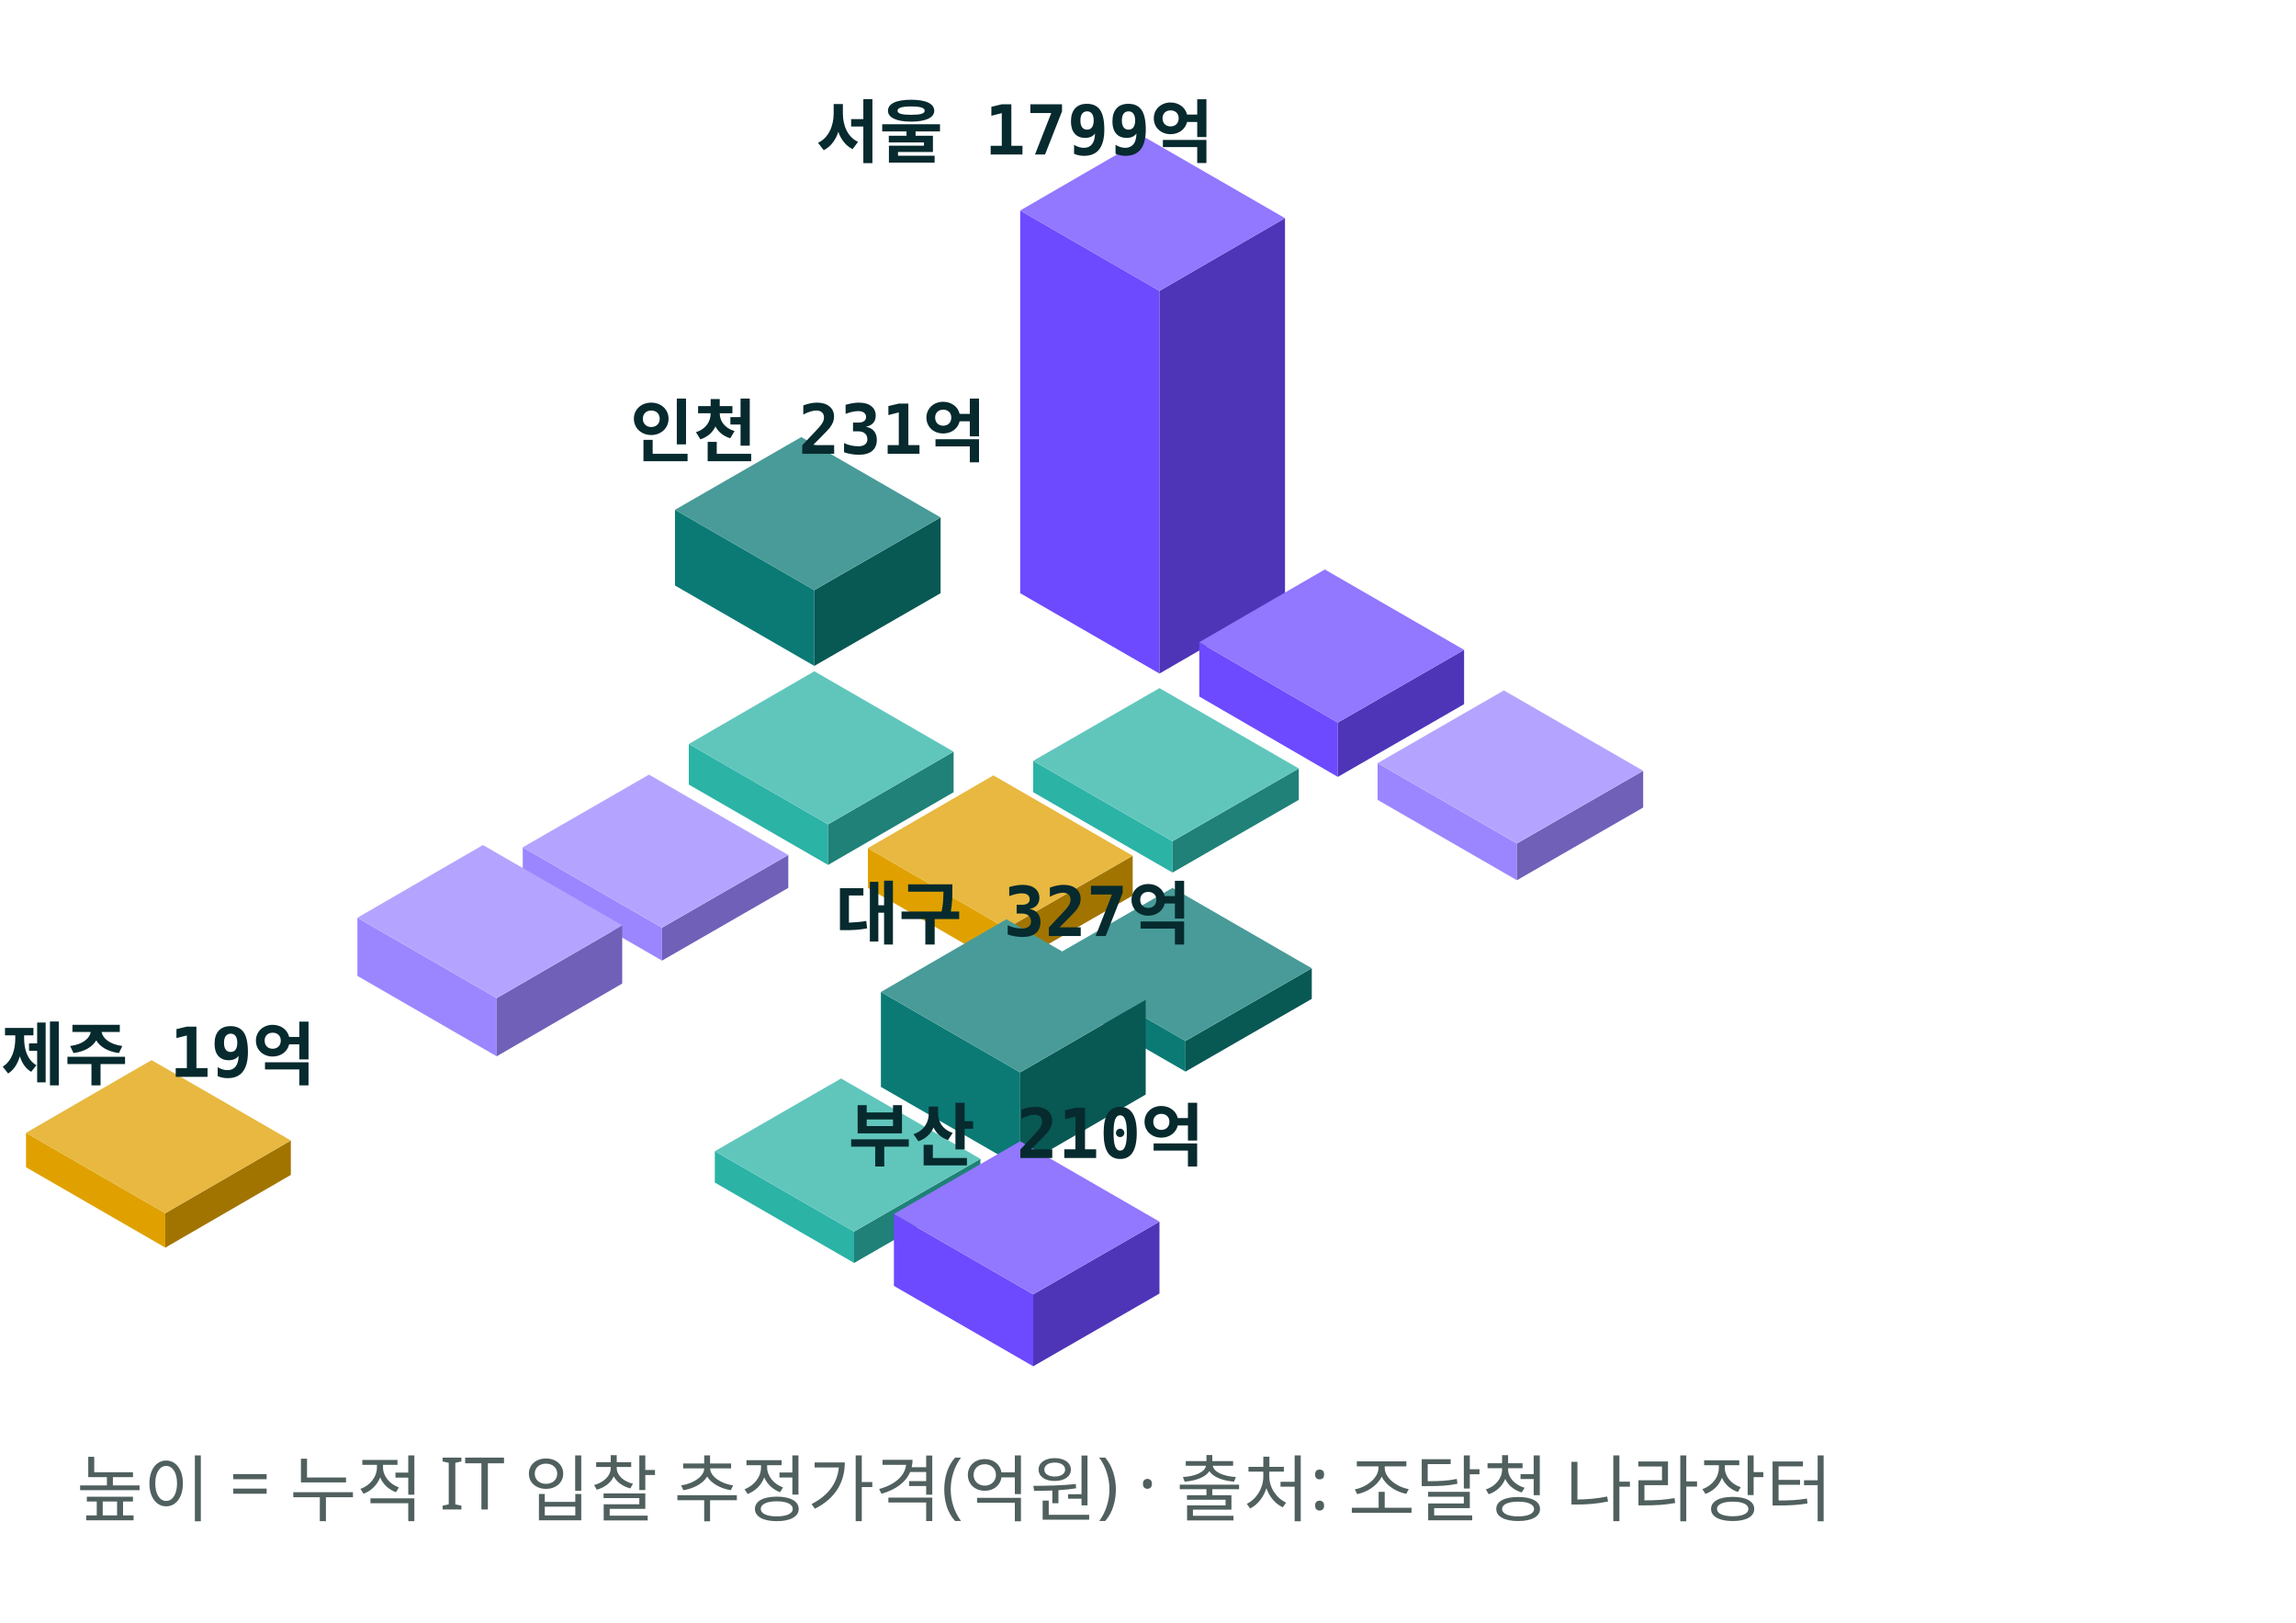
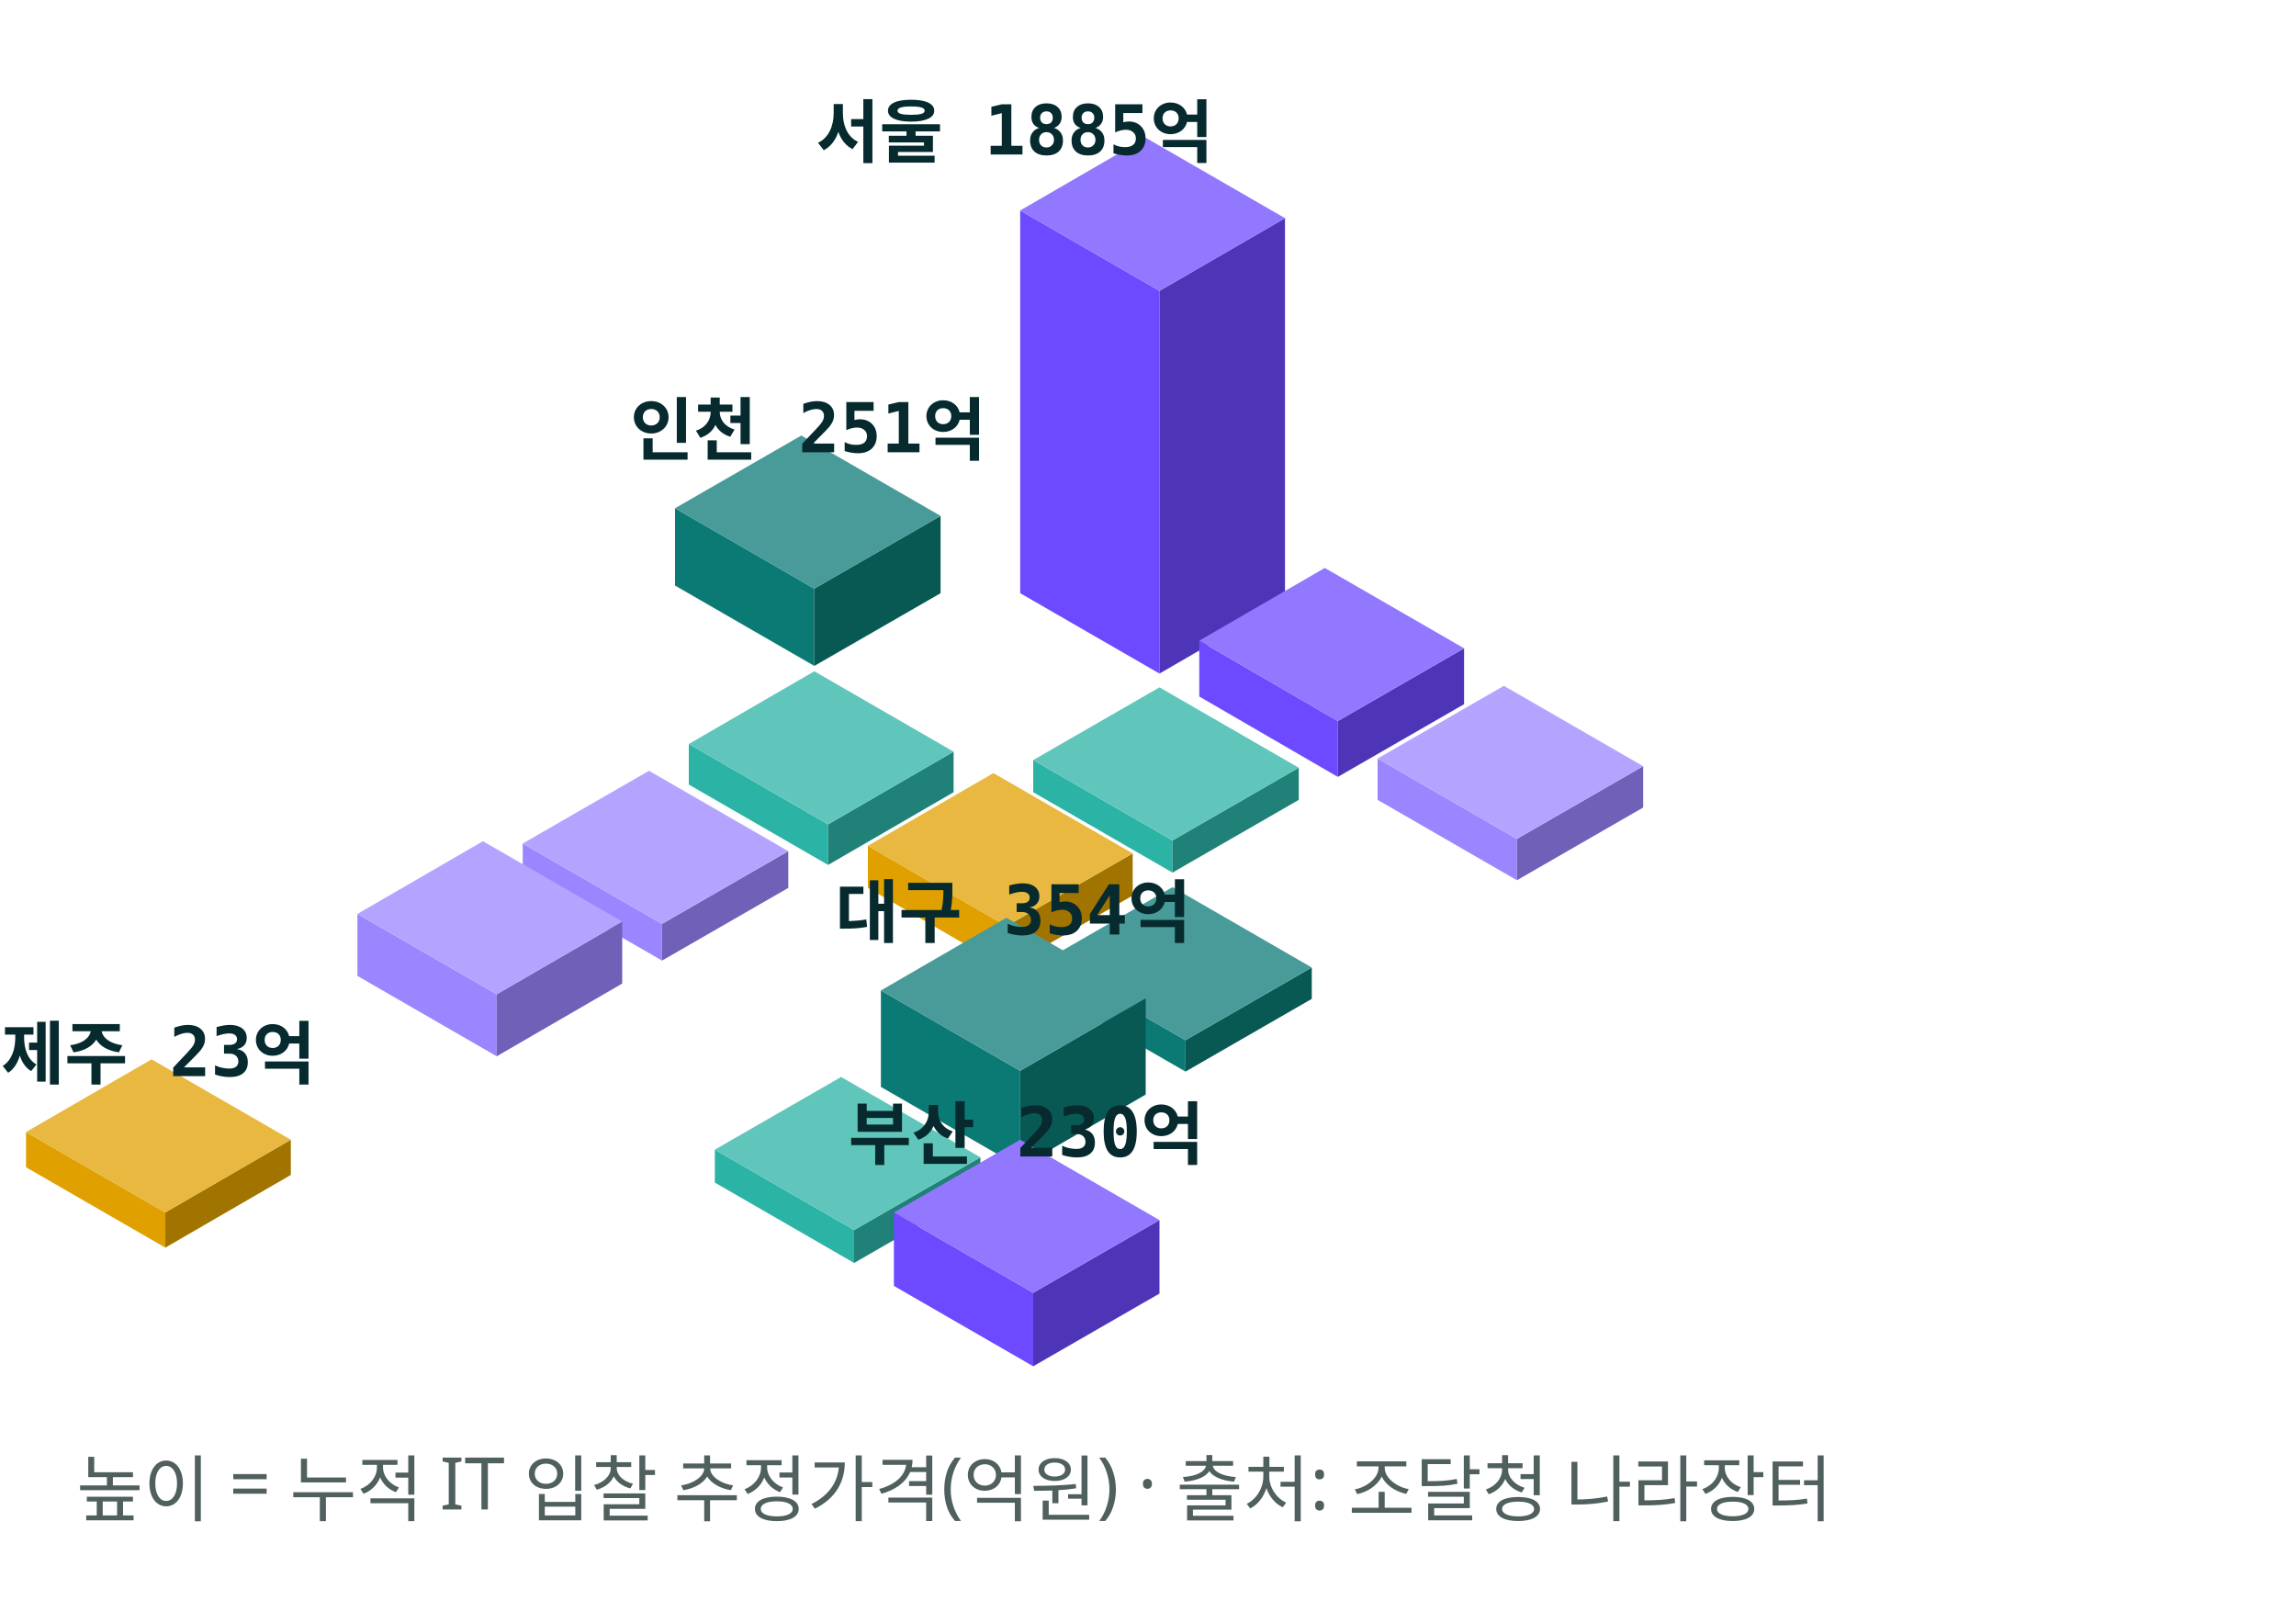
<svg xmlns="http://www.w3.org/2000/svg" viewBox="-148 -42 300 212" width="100%" role="img" aria-label="지역별 IT 공공입찰 추정예산 분포 (억원)">
  <style>.qti-t{font-family:"Roboto Mono",ui-monospace,monospace;font-weight:700;fill:#062A2E}.qti-m{font-family:"SUIT","Apple SD Gothic Neo",sans-serif;fill:#50605F}.qti-h{font-family:"Wanted Sans","SUIT","Apple SD Gothic Neo",sans-serif;font-weight:700;fill:#062A2E}@media(prefers-color-scheme:dark){.qti-t,.qti-h{fill:#E9F5F3}.qti-m{fill:#8FA5A3}}</style>
  <g>
-     <polygon points="-59.8,34.5 -41.6,45.0 -41.6,35.1 -59.8,24.6" fill="#0B7A75" />
-     <polygon points="-25.1,35.5 -41.6,45.0 -41.6,35.1 -25.1,25.6" fill="#085854" />
-     <polygon points="-43.3,15.1 -25.1,25.6 -41.6,35.1 -59.8,24.6" fill="#489b98" />
+     <polygon points="-59.8,34.5 -41.6,45.0 -41.6,34.9 -59.8,24.4" fill="#0B7A75" />
+     <polygon points="-25.1,35.5 -41.6,45.0 -41.6,34.9 -25.1,25.4" fill="#085854" />
+     <polygon points="-43.3,14.9 -25.1,25.4 -41.6,34.9 -59.8,24.4" fill="#489b98" />
  </g>
-   <text x="-42.4" y="17.6" text-anchor="middle" class="qti-t" font-size="9">인천 231억</text>
+   <text x="-42.4" y="17.4" text-anchor="middle" class="qti-t" font-size="9">인천 251억</text>
  <g>
    <polygon points="-14.7,35.5 3.5,46.0 3.5,-4.0 -14.7,-14.5" fill="#6D4AFF" />
    <polygon points="19.9,36.5 3.5,46.0 3.5,-4.0 19.9,-13.5" fill="#4e35b8" />
    <polygon points="1.7,-24.0 19.9,-13.5 3.5,-4.0 -14.7,-14.5" fill="#9277ff" />
  </g>
-   <text x="-15.4" y="-21.5" text-anchor="middle" class="qti-t" font-size="9">서울 1799억</text>
+   <text x="-15.4" y="-21.5" text-anchor="middle" class="qti-t" font-size="9">서울 1885억</text>
  <g>
-     <polygon points="8.7,49.0 26.8,59.5 26.8,52.4 8.7,41.9" fill="#6D4AFF" />
-     <polygon points="43.3,50.0 26.8,59.5 26.8,52.4 43.3,42.9" fill="#4e35b8" />
-     <polygon points="25.1,32.4 43.3,42.9 26.8,52.4 8.7,41.9" fill="#9277ff" />
+     <polygon points="8.7,49.0 26.8,59.5 26.8,52.2 8.7,41.7" fill="#6D4AFF" />
+     <polygon points="43.3,50.0 26.8,59.5 26.8,52.2 43.3,42.7" fill="#4e35b8" />
+     <polygon points="25.1,32.2 43.3,42.7 26.8,52.2 8.7,41.7" fill="#9277ff" />
  </g>
  <g>
    <polygon points="-58.0,60.5 -39.8,71.0 -39.8,65.7 -58.0,55.2" fill="#2BB3A6" />
    <polygon points="-23.4,61.5 -39.8,71.0 -39.8,65.7 -23.4,56.2" fill="#1f8178" />
    <polygon points="-41.6,45.7 -23.4,56.2 -39.8,65.7 -58.0,55.2" fill="#60c6bc" />
  </g>
  <g>
-     <polygon points="-13.0,61.5 5.2,72.0 5.2,67.9 -13.0,57.4" fill="#2BB3A6" />
-     <polygon points="21.7,62.5 5.2,72.0 5.2,67.9 21.7,58.4" fill="#1f8178" />
-     <polygon points="3.5,47.9 21.7,58.4 5.2,67.9 -13.0,57.4" fill="#60c6bc" />
+     <polygon points="-13.0,61.5 5.2,72.0 5.2,67.8 -13.0,57.3" fill="#2BB3A6" />
+     <polygon points="21.7,62.5 5.2,72.0 5.2,67.8 21.7,58.3" fill="#1f8178" />
+     <polygon points="3.5,47.8 21.7,58.3 5.2,67.8 -13.0,57.3" fill="#60c6bc" />
  </g>
  <g>
-     <polygon points="32.0,62.5 50.2,73.0 50.2,68.2 32.0,57.7" fill="#9C86FF" />
-     <polygon points="66.7,63.5 50.2,73.0 50.2,68.2 66.7,58.7" fill="#7060b8" />
-     <polygon points="48.5,48.2 66.7,58.7 50.2,68.2 32.0,57.7" fill="#b5a4ff" />
+     <polygon points="32.0,62.5 50.2,73.0 50.2,67.6 32.0,57.1" fill="#9C86FF" />
+     <polygon points="66.7,63.5 50.2,73.0 50.2,67.6 66.7,58.1" fill="#7060b8" />
+     <polygon points="48.5,47.6 66.7,58.1 50.2,67.6 32.0,57.1" fill="#b5a4ff" />
  </g>
  <g>
-     <polygon points="-79.7,73.0 -61.5,83.5 -61.5,79.2 -79.7,68.7" fill="#9C86FF" />
-     <polygon points="-45.0,74.0 -61.5,83.5 -61.5,79.2 -45.0,69.7" fill="#7060b8" />
-     <polygon points="-63.2,59.2 -45.0,69.7 -61.5,79.2 -79.7,68.7" fill="#b5a4ff" />
+     <polygon points="-79.7,73.0 -61.5,83.5 -61.5,78.7 -79.7,68.2" fill="#9C86FF" />
+     <polygon points="-45.0,74.0 -61.5,83.5 -61.5,78.7 -45.0,69.2" fill="#7060b8" />
+     <polygon points="-63.2,58.7 -45.0,69.2 -61.5,78.7 -79.7,68.2" fill="#b5a4ff" />
  </g>
  <g>
-     <polygon points="-34.6,74.0 -16.5,84.5 -16.5,79.3 -34.6,68.8" fill="#E0A100" />
-     <polygon points="0.0,75.0 -16.5,84.5 -16.5,79.3 0.0,69.8" fill="#a17400" />
-     <polygon points="-18.2,59.3 0.0,69.8 -16.5,79.3 -34.6,68.8" fill="#e8b840" />
+     <polygon points="-34.6,74.0 -16.5,84.5 -16.5,79.0 -34.6,68.5" fill="#E0A100" />
+     <polygon points="0.0,75.0 -16.5,84.5 -16.5,79.0 0.0,69.5" fill="#a17400" />
+     <polygon points="-18.2,59.0 0.0,69.5 -16.5,79.0 -34.6,68.5" fill="#e8b840" />
  </g>
  <g>
-     <polygon points="-101.3,85.5 -83.1,96.0 -83.1,88.4 -101.3,77.9" fill="#9C86FF" />
-     <polygon points="-66.7,86.5 -83.1,96.0 -83.1,88.4 -66.7,78.9" fill="#7060b8" />
-     <polygon points="-84.9,68.4 -66.7,78.9 -83.1,88.4 -101.3,77.9" fill="#b5a4ff" />
+     <polygon points="-101.3,85.5 -83.1,96.0 -83.1,87.9 -101.3,77.4" fill="#9C86FF" />
+     <polygon points="-66.7,86.5 -83.1,96.0 -83.1,87.9 -66.7,78.4" fill="#7060b8" />
+     <polygon points="-84.9,67.9 -66.7,78.4 -83.1,87.9 -101.3,77.4" fill="#b5a4ff" />
  </g>
  <g>
-     <polygon points="-11.3,87.5 6.9,98.0 6.9,94.0 -11.3,83.5" fill="#0B7A75" />
-     <polygon points="23.4,88.5 6.9,98.0 6.9,94.0 23.4,84.5" fill="#085854" />
-     <polygon points="5.2,74.0 23.4,84.5 6.9,94.0 -11.3,83.5" fill="#489b98" />
+     <polygon points="-11.3,87.5 6.9,98.0 6.9,93.9 -11.3,83.4" fill="#0B7A75" />
+     <polygon points="23.4,88.5 6.9,98.0 6.9,93.9 23.4,84.4" fill="#085854" />
+     <polygon points="5.2,73.9 23.4,84.4 6.9,93.9 -11.3,83.4" fill="#489b98" />
  </g>
  <g>
-     <polygon points="-32.9,100.0 -14.7,110.5 -14.7,98.1 -32.9,87.6" fill="#0B7A75" />
-     <polygon points="1.7,101.0 -14.7,110.5 -14.7,98.1 1.7,88.6" fill="#085854" />
-     <polygon points="-16.5,78.1 1.7,88.6 -14.7,98.1 -32.9,87.6" fill="#489b98" />
+     <polygon points="-32.9,100.0 -14.7,110.5 -14.7,97.9 -32.9,87.4" fill="#0B7A75" />
+     <polygon points="1.7,101.0 -14.7,110.5 -14.7,97.9 1.7,88.4" fill="#085854" />
+     <polygon points="-16.5,77.9 1.7,88.4 -14.7,97.9 -32.9,87.4" fill="#489b98" />
  </g>
-   <text x="-15.6" y="80.6" text-anchor="middle" class="qti-t" font-size="9">대구 327억</text>
+   <text x="-15.6" y="80.4" text-anchor="middle" class="qti-t" font-size="9">대구 354억</text>
  <g>
-     <polygon points="-144.6,110.5 -126.4,121.0 -126.4,116.5 -144.6,106.0" fill="#E0A100" />
-     <polygon points="-110.0,111.5 -126.4,121.0 -126.4,116.5 -110.0,107.0" fill="#a17400" />
-     <polygon points="-128.2,96.5 -110.0,107.0 -126.4,116.5 -144.6,106.0" fill="#e8b840" />
+     <polygon points="-144.6,110.5 -126.4,121.0 -126.4,116.4 -144.6,105.9" fill="#E0A100" />
+     <polygon points="-110.0,111.5 -126.4,121.0 -126.4,116.4 -110.0,106.9" fill="#a17400" />
+     <polygon points="-128.2,96.4 -110.0,106.9 -126.4,116.4 -144.6,105.9" fill="#e8b840" />
  </g>
-   <text x="-127.3" y="99.0" text-anchor="middle" class="qti-t" font-size="9">제주 19억</text>
+   <text x="-127.3" y="98.9" text-anchor="middle" class="qti-t" font-size="9">제주 23억</text>
  <g>
-     <polygon points="-54.6,112.5 -36.4,123.0 -36.4,118.9 -54.6,108.4" fill="#2BB3A6" />
-     <polygon points="-19.9,113.5 -36.4,123.0 -36.4,118.9 -19.9,109.4" fill="#1f8178" />
-     <polygon points="-38.1,98.9 -19.9,109.4 -36.4,118.9 -54.6,108.4" fill="#60c6bc" />
+     <polygon points="-54.6,112.5 -36.4,123.0 -36.4,118.7 -54.6,108.2" fill="#2BB3A6" />
+     <polygon points="-19.9,113.5 -36.4,123.0 -36.4,118.7 -19.9,109.2" fill="#1f8178" />
+     <polygon points="-38.1,98.7 -19.9,109.2 -36.4,118.7 -54.6,108.2" fill="#60c6bc" />
  </g>
  <g>
-     <polygon points="-31.2,126.0 -13.0,136.5 -13.0,127.1 -31.2,116.6" fill="#6D4AFF" />
-     <polygon points="3.5,127.0 -13.0,136.5 -13.0,127.1 3.5,117.6" fill="#4e35b8" />
-     <polygon points="-14.7,107.1 3.5,117.6 -13.0,127.1 -31.2,116.6" fill="#9277ff" />
+     <polygon points="-31.2,126.0 -13.0,136.5 -13.0,126.9 -31.2,116.4" fill="#6D4AFF" />
+     <polygon points="3.5,127.0 -13.0,136.5 -13.0,126.9 3.5,117.4" fill="#4e35b8" />
+     <polygon points="-14.7,106.9 3.5,117.4 -13.0,126.9 -31.2,116.4" fill="#9277ff" />
  </g>
-   <text x="-13.9" y="109.6" text-anchor="middle" class="qti-t" font-size="9">부산 210억</text>
+   <text x="-13.9" y="109.4" text-anchor="middle" class="qti-t" font-size="9">부산 230억</text>
  <text x="-138" y="156" class="qti-m" font-size="9.5">높이 = 누적 IT 입찰 추정가격(억원) · 출처: 조달청 나라장터</text>
</svg>
